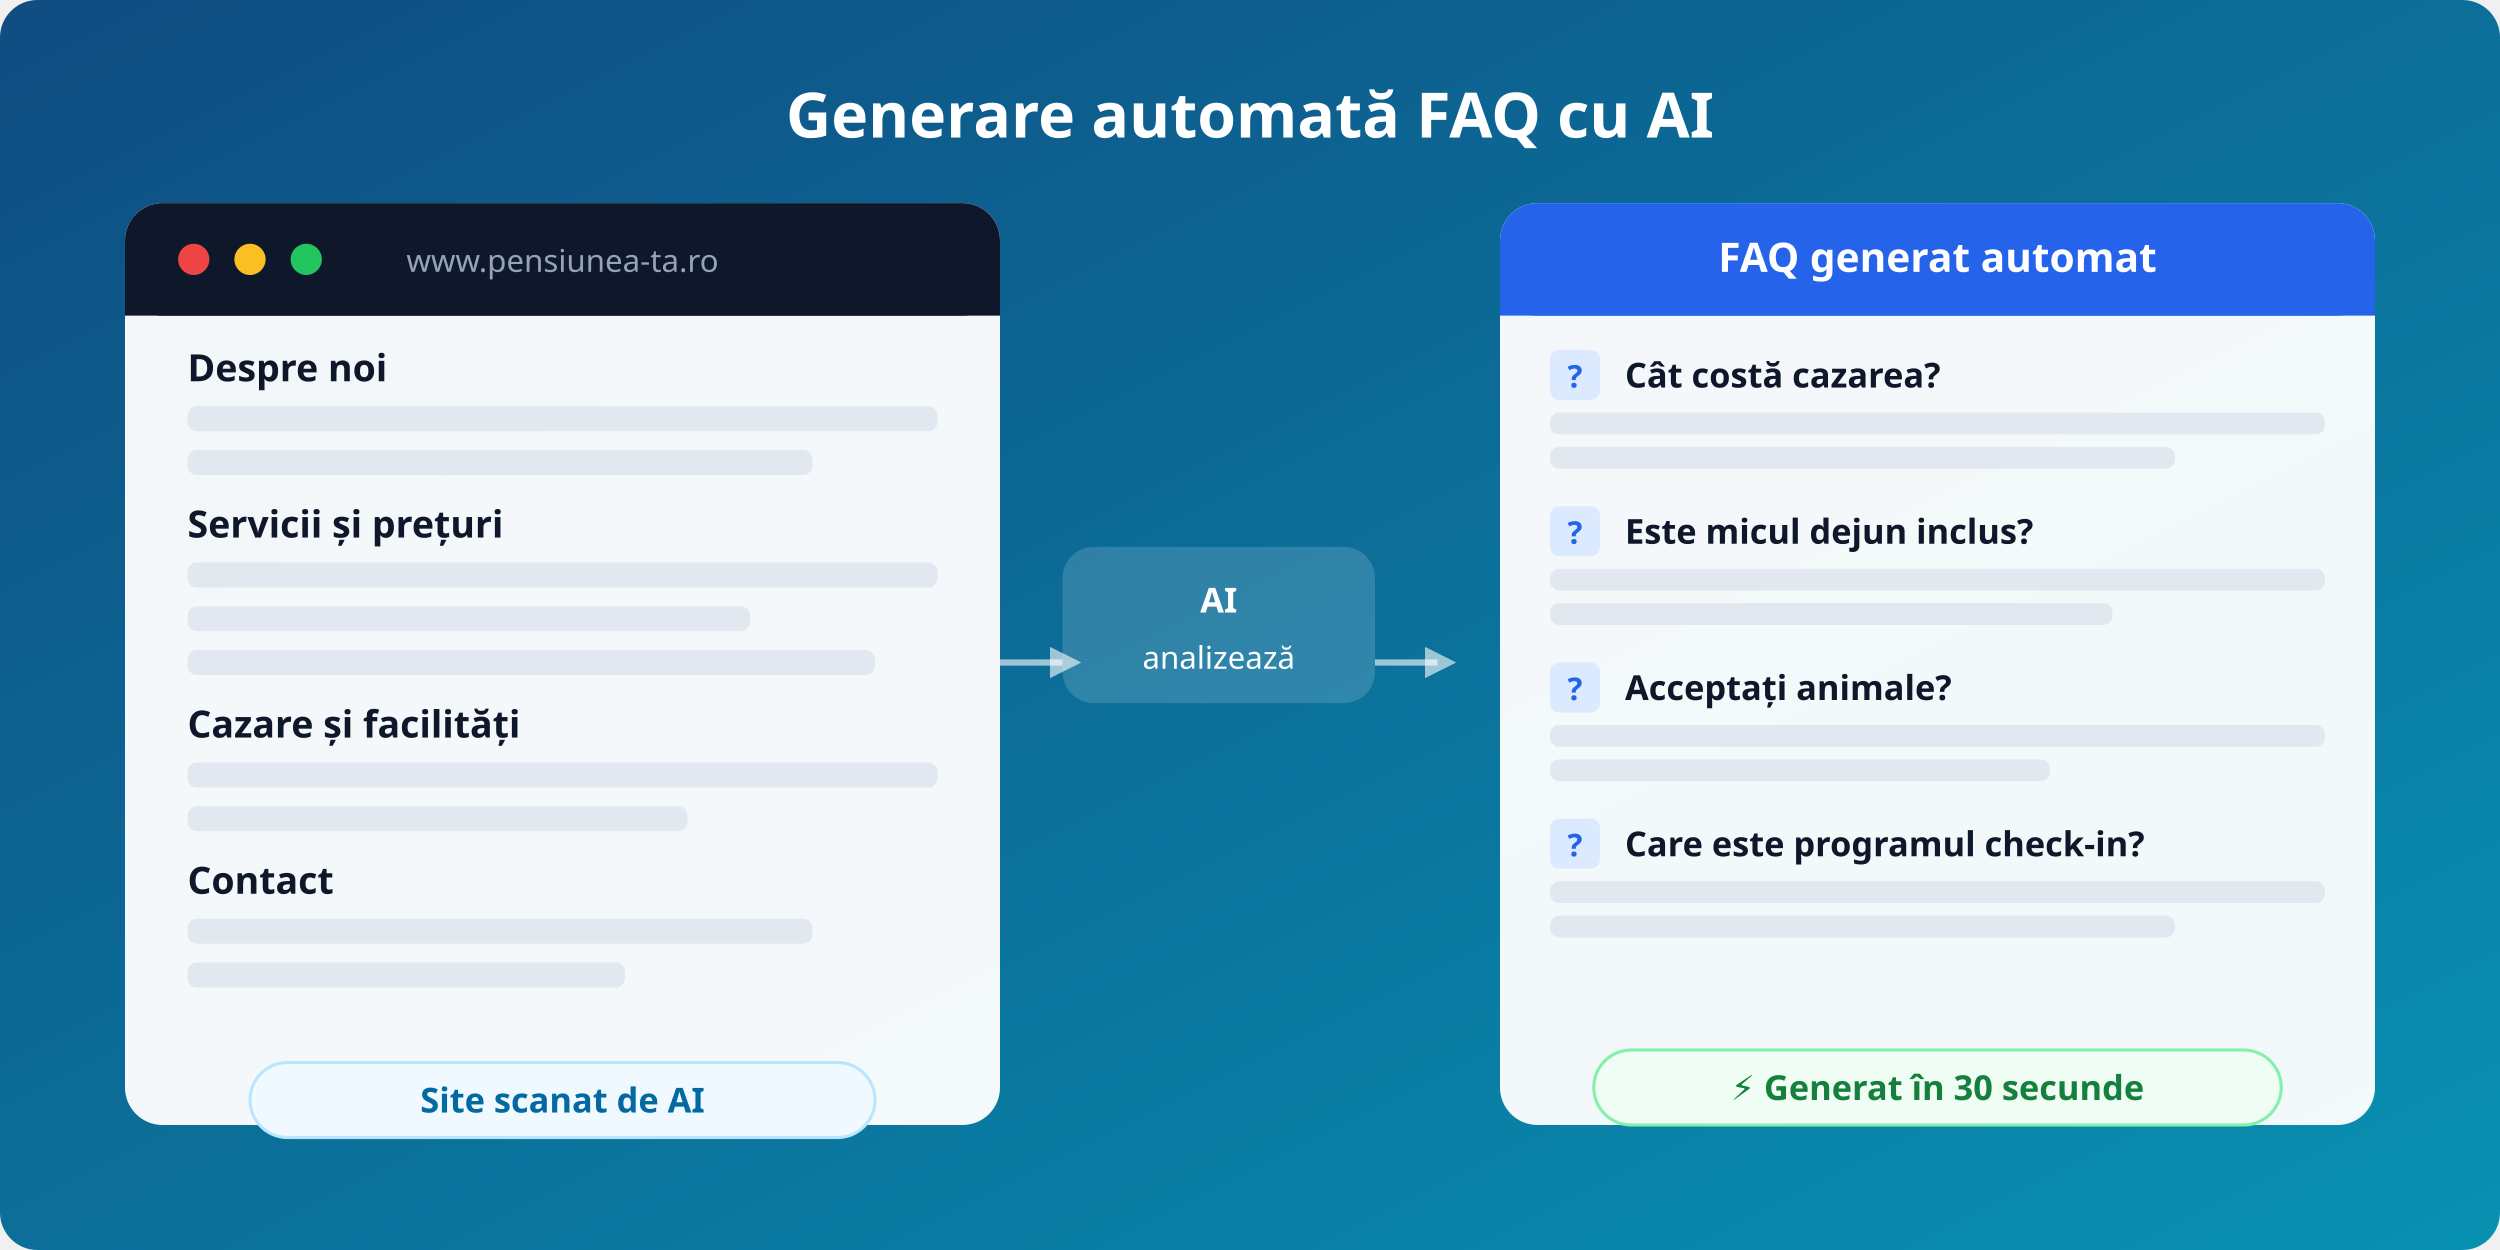
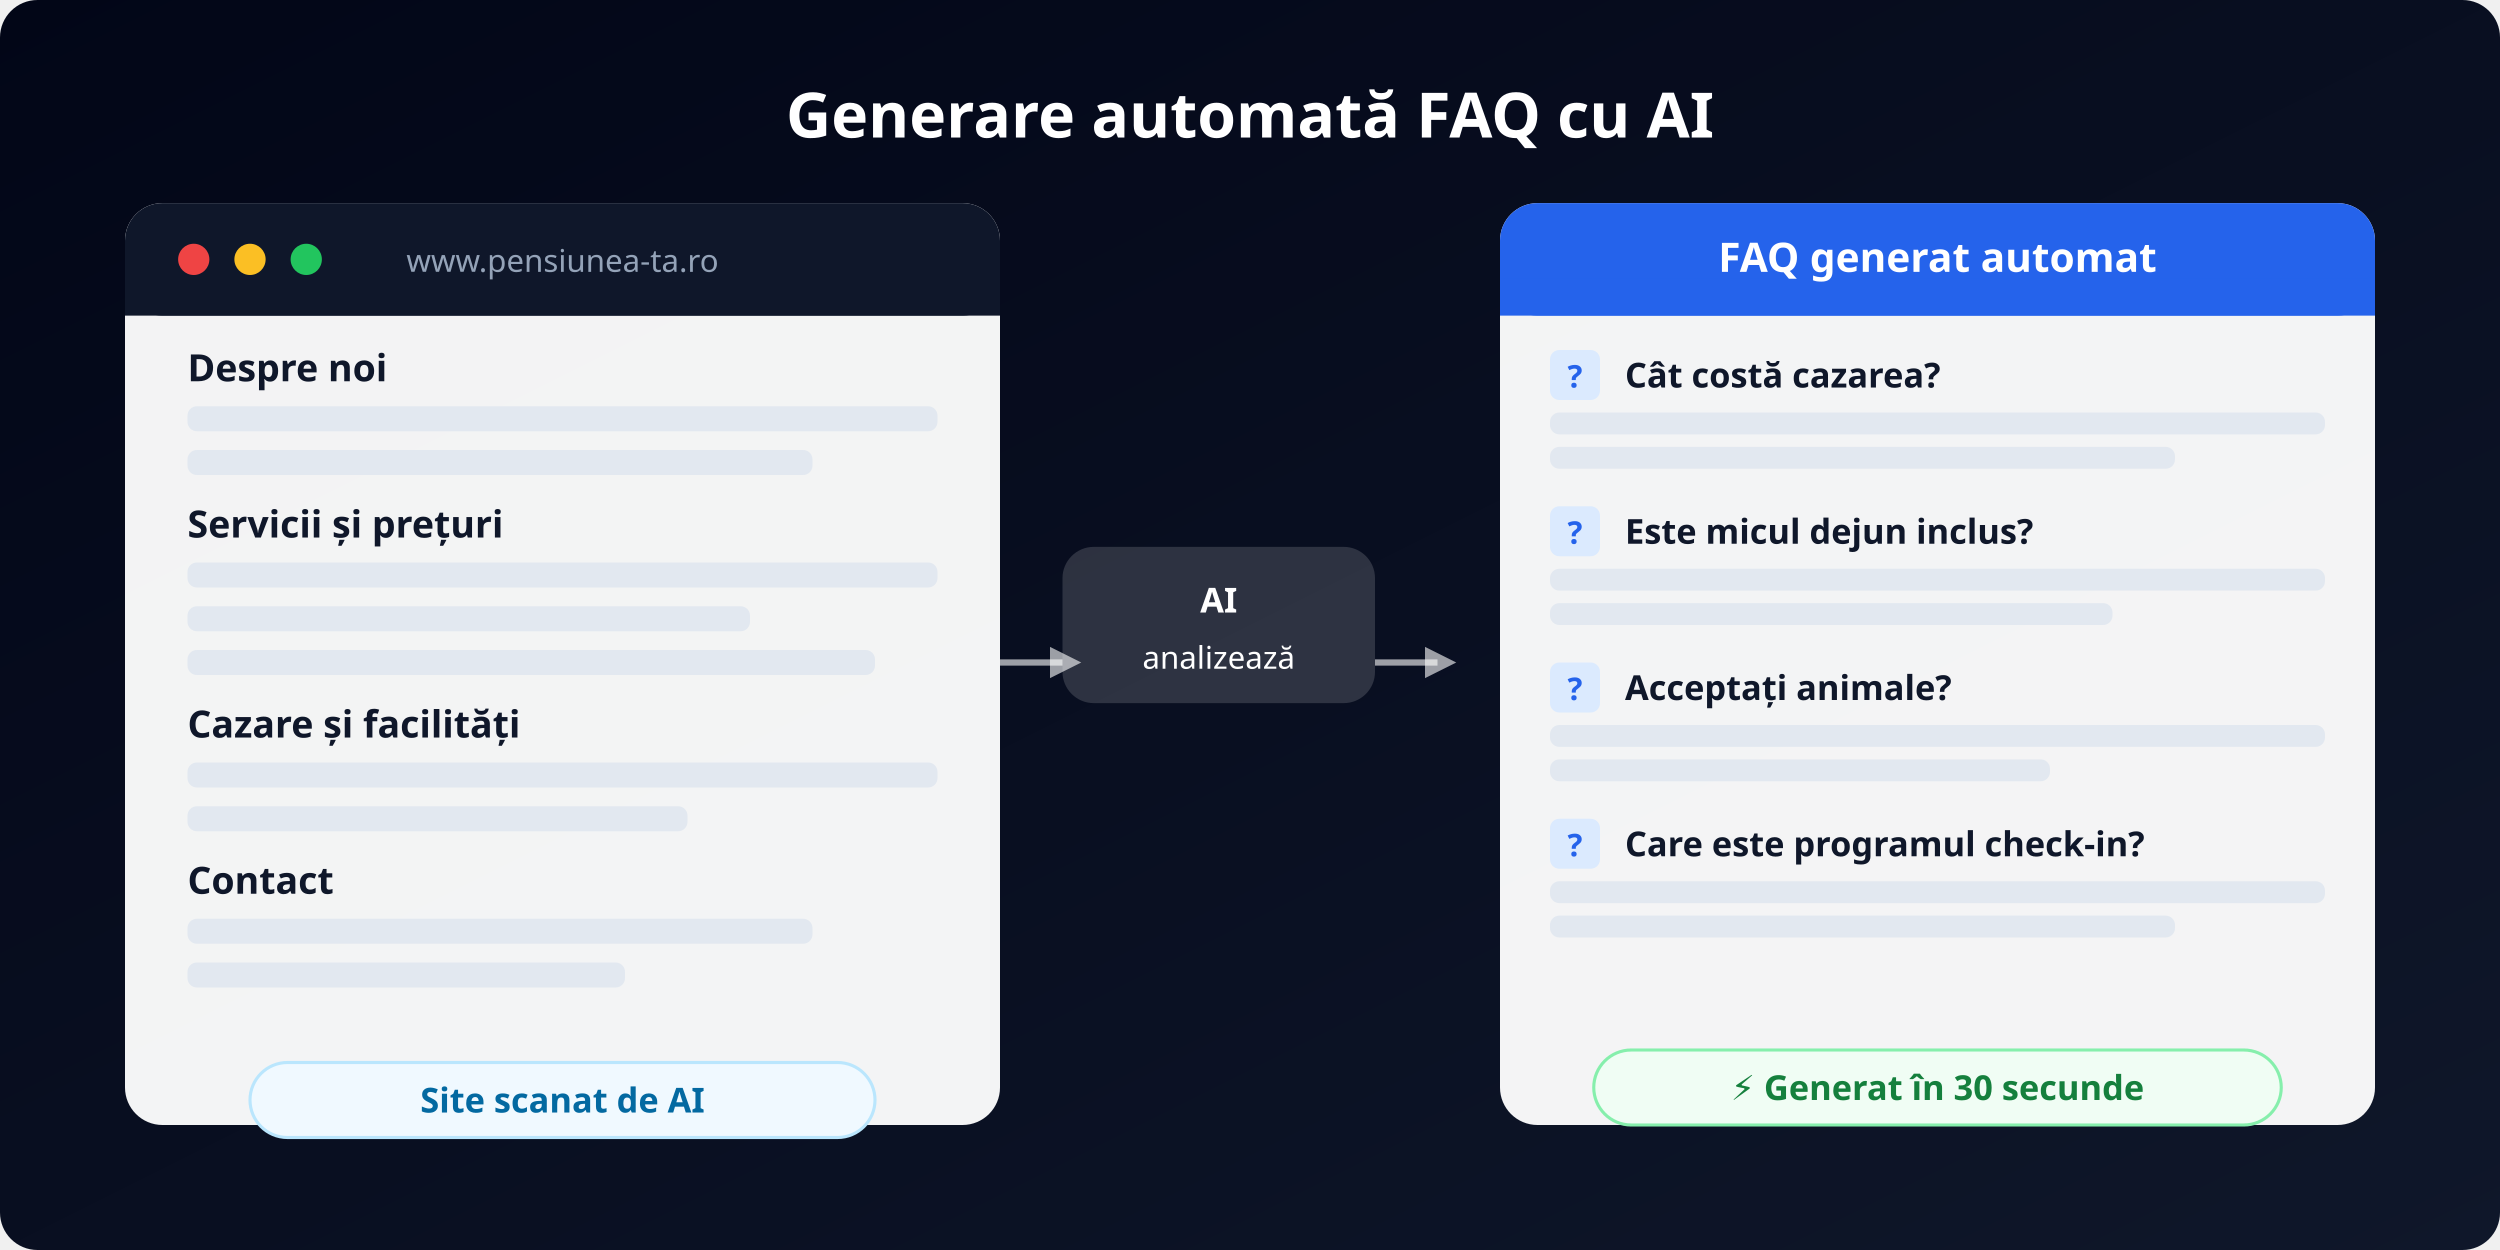
<svg xmlns="http://www.w3.org/2000/svg" viewBox="0 0 800 400" font-family="sans-serif">
  <defs>
    <linearGradient id="bg2" x1="0%" y1="0%" x2="100%" y2="100%">
-       <stop offset="0%" style="stop-color:#0f4c81" />
-       <stop offset="100%" style="stop-color:#0891b2" />
+       <stop offset="0%" style="stop-color:#020617" />
+       <stop offset="100%" style="stop-color:#0f172a" />
    </linearGradient>
  </defs>
  <rect width="800" height="400" fill="url(#bg2)" rx="12" />
  <text x="400" y="44" text-anchor="middle" fill="white" font-size="20" font-weight="600">Generare automată FAQ cu AI</text>
  <rect x="40" y="65" width="280" height="295" rx="12" fill="white" opacity="0.95" />
  <rect x="40" y="65" width="280" height="36" rx="12" fill="#0f172a" />
  <rect x="40" y="89" width="280" height="12" fill="#0f172a" />
  <circle cx="62" cy="83" r="5" fill="#ef4444" />
  <circle cx="80" cy="83" r="5" fill="#fbbf24" />
  <circle cx="98" cy="83" r="5" fill="#22c55e" />
  <text x="180" y="87" text-anchor="middle" fill="#94a3b8" font-size="10">www.pensiunea-ta.ro</text>
  <text x="60" y="122" fill="#0f172a" font-size="12" font-weight="600">Despre noi</text>
  <rect x="60" y="130" width="240" height="8" rx="3" fill="#e2e8f0" />
  <rect x="60" y="144" width="200" height="8" rx="3" fill="#e2e8f0" />
  <text x="60" y="172" fill="#0f172a" font-size="12" font-weight="600">Servicii și prețuri</text>
  <rect x="60" y="180" width="240" height="8" rx="3" fill="#e2e8f0" />
  <rect x="60" y="194" width="180" height="8" rx="3" fill="#e2e8f0" />
  <rect x="60" y="208" width="220" height="8" rx="3" fill="#e2e8f0" />
  <text x="60" y="236" fill="#0f172a" font-size="12" font-weight="600">Cazare și facilități</text>
  <rect x="60" y="244" width="240" height="8" rx="3" fill="#e2e8f0" />
  <rect x="60" y="258" width="160" height="8" rx="3" fill="#e2e8f0" />
  <text x="60" y="286" fill="#0f172a" font-size="12" font-weight="600">Contact</text>
  <rect x="60" y="294" width="200" height="8" rx="3" fill="#e2e8f0" />
  <rect x="60" y="308" width="140" height="8" rx="3" fill="#e2e8f0" />
  <rect x="80" y="340" width="200" height="24" rx="12" fill="#f0f9ff" stroke="#bae6fd" stroke-width="1" />
  <text x="180" y="356" text-anchor="middle" fill="#0369a1" font-size="11" font-weight="600">Site scanat de AI</text>
  <rect x="340" y="175" width="100" height="50" rx="10" fill="white" opacity="0.15" />
  <text x="390" y="196" text-anchor="middle" fill="white" font-size="11" font-weight="600">AI</text>
  <text x="390" y="214" text-anchor="middle" fill="white" font-size="10">analizează</text>
  <line x1="320" y1="212" x2="340" y2="212" stroke="white" stroke-width="2" opacity="0.6" />
  <polygon points="336,207 346,212 336,217" fill="white" opacity="0.6" />
  <line x1="440" y1="212" x2="460" y2="212" stroke="white" stroke-width="2" opacity="0.6" />
  <polygon points="456,207 466,212 456,217" fill="white" opacity="0.6" />
  <rect x="480" y="65" width="280" height="295" rx="12" fill="white" opacity="0.95" />
  <rect x="480" y="65" width="280" height="36" rx="12" fill="#2563eb" />
  <rect x="480" y="89" width="280" height="12" fill="#2563eb" />
  <text x="620" y="87" text-anchor="middle" fill="white" font-size="13" font-weight="600">FAQ generat automat</text>
  <rect x="496" y="112" width="16" height="16" rx="3" fill="#dbeafe" />
  <text x="504" y="124" text-anchor="middle" fill="#2563eb" font-size="10" font-weight="700">?</text>
  <text x="520" y="124" fill="#0f172a" font-size="11" font-weight="600">Cât costă cazarea?</text>
  <rect x="496" y="132" width="248" height="7" rx="3" fill="#e2e8f0" />
  <rect x="496" y="143" width="200" height="7" rx="3" fill="#e2e8f0" />
  <rect x="496" y="162" width="16" height="16" rx="3" fill="#dbeafe" />
  <text x="504" y="174" text-anchor="middle" fill="#2563eb" font-size="10" font-weight="700">?</text>
  <text x="520" y="174" fill="#0f172a" font-size="11" font-weight="600">Este micul dejun inclus?</text>
  <rect x="496" y="182" width="248" height="7" rx="3" fill="#e2e8f0" />
  <rect x="496" y="193" width="180" height="7" rx="3" fill="#e2e8f0" />
  <rect x="496" y="212" width="16" height="16" rx="3" fill="#dbeafe" />
  <text x="504" y="224" text-anchor="middle" fill="#2563eb" font-size="10" font-weight="700">?</text>
  <text x="520" y="224" fill="#0f172a" font-size="11" font-weight="600">Acceptați animale?</text>
  <rect x="496" y="232" width="248" height="7" rx="3" fill="#e2e8f0" />
  <rect x="496" y="243" width="160" height="7" rx="3" fill="#e2e8f0" />
  <rect x="496" y="262" width="16" height="16" rx="3" fill="#dbeafe" />
  <text x="504" y="274" text-anchor="middle" fill="#2563eb" font-size="10" font-weight="700">?</text>
  <text x="520" y="274" fill="#0f172a" font-size="11" font-weight="600">Care este programul check-in?</text>
  <rect x="496" y="282" width="248" height="7" rx="3" fill="#e2e8f0" />
  <rect x="496" y="293" width="200" height="7" rx="3" fill="#e2e8f0" />
  <rect x="510" y="336" width="220" height="24" rx="12" fill="#f0fdf4" stroke="#86efac" stroke-width="1" />
  <text x="620" y="352" text-anchor="middle" fill="#15803d" font-size="11" font-weight="600">⚡ Generat în 30 secunde</text>
</svg>
